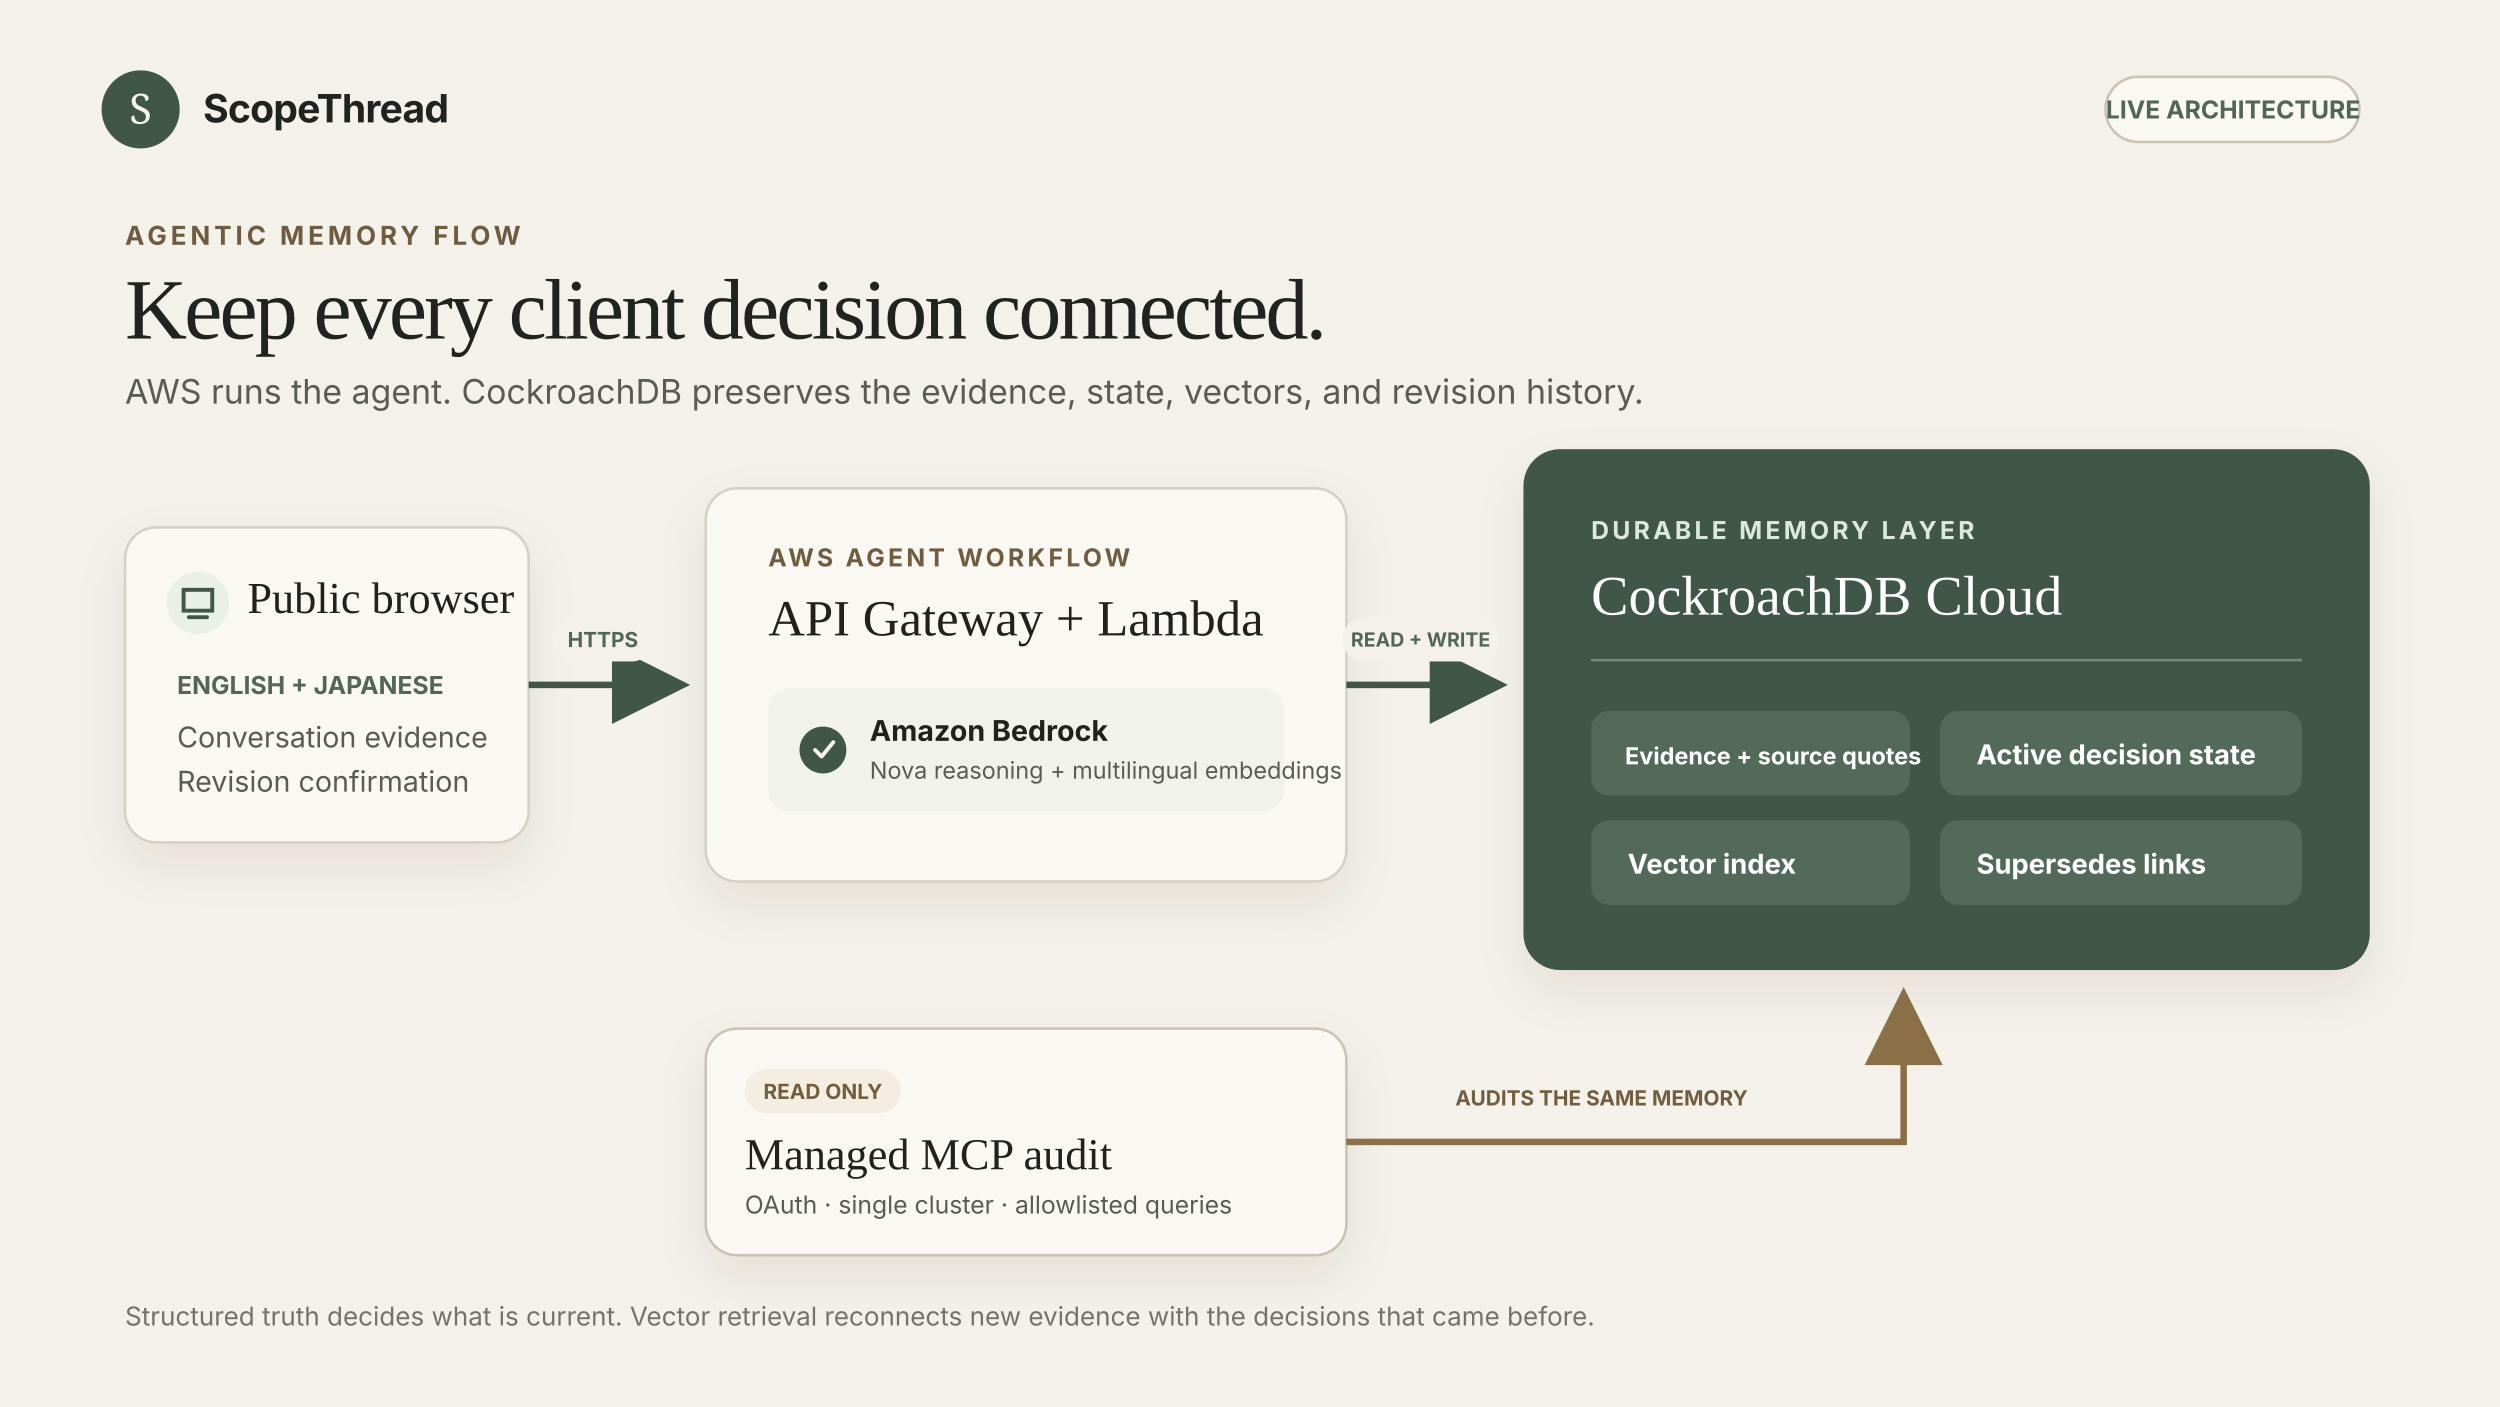
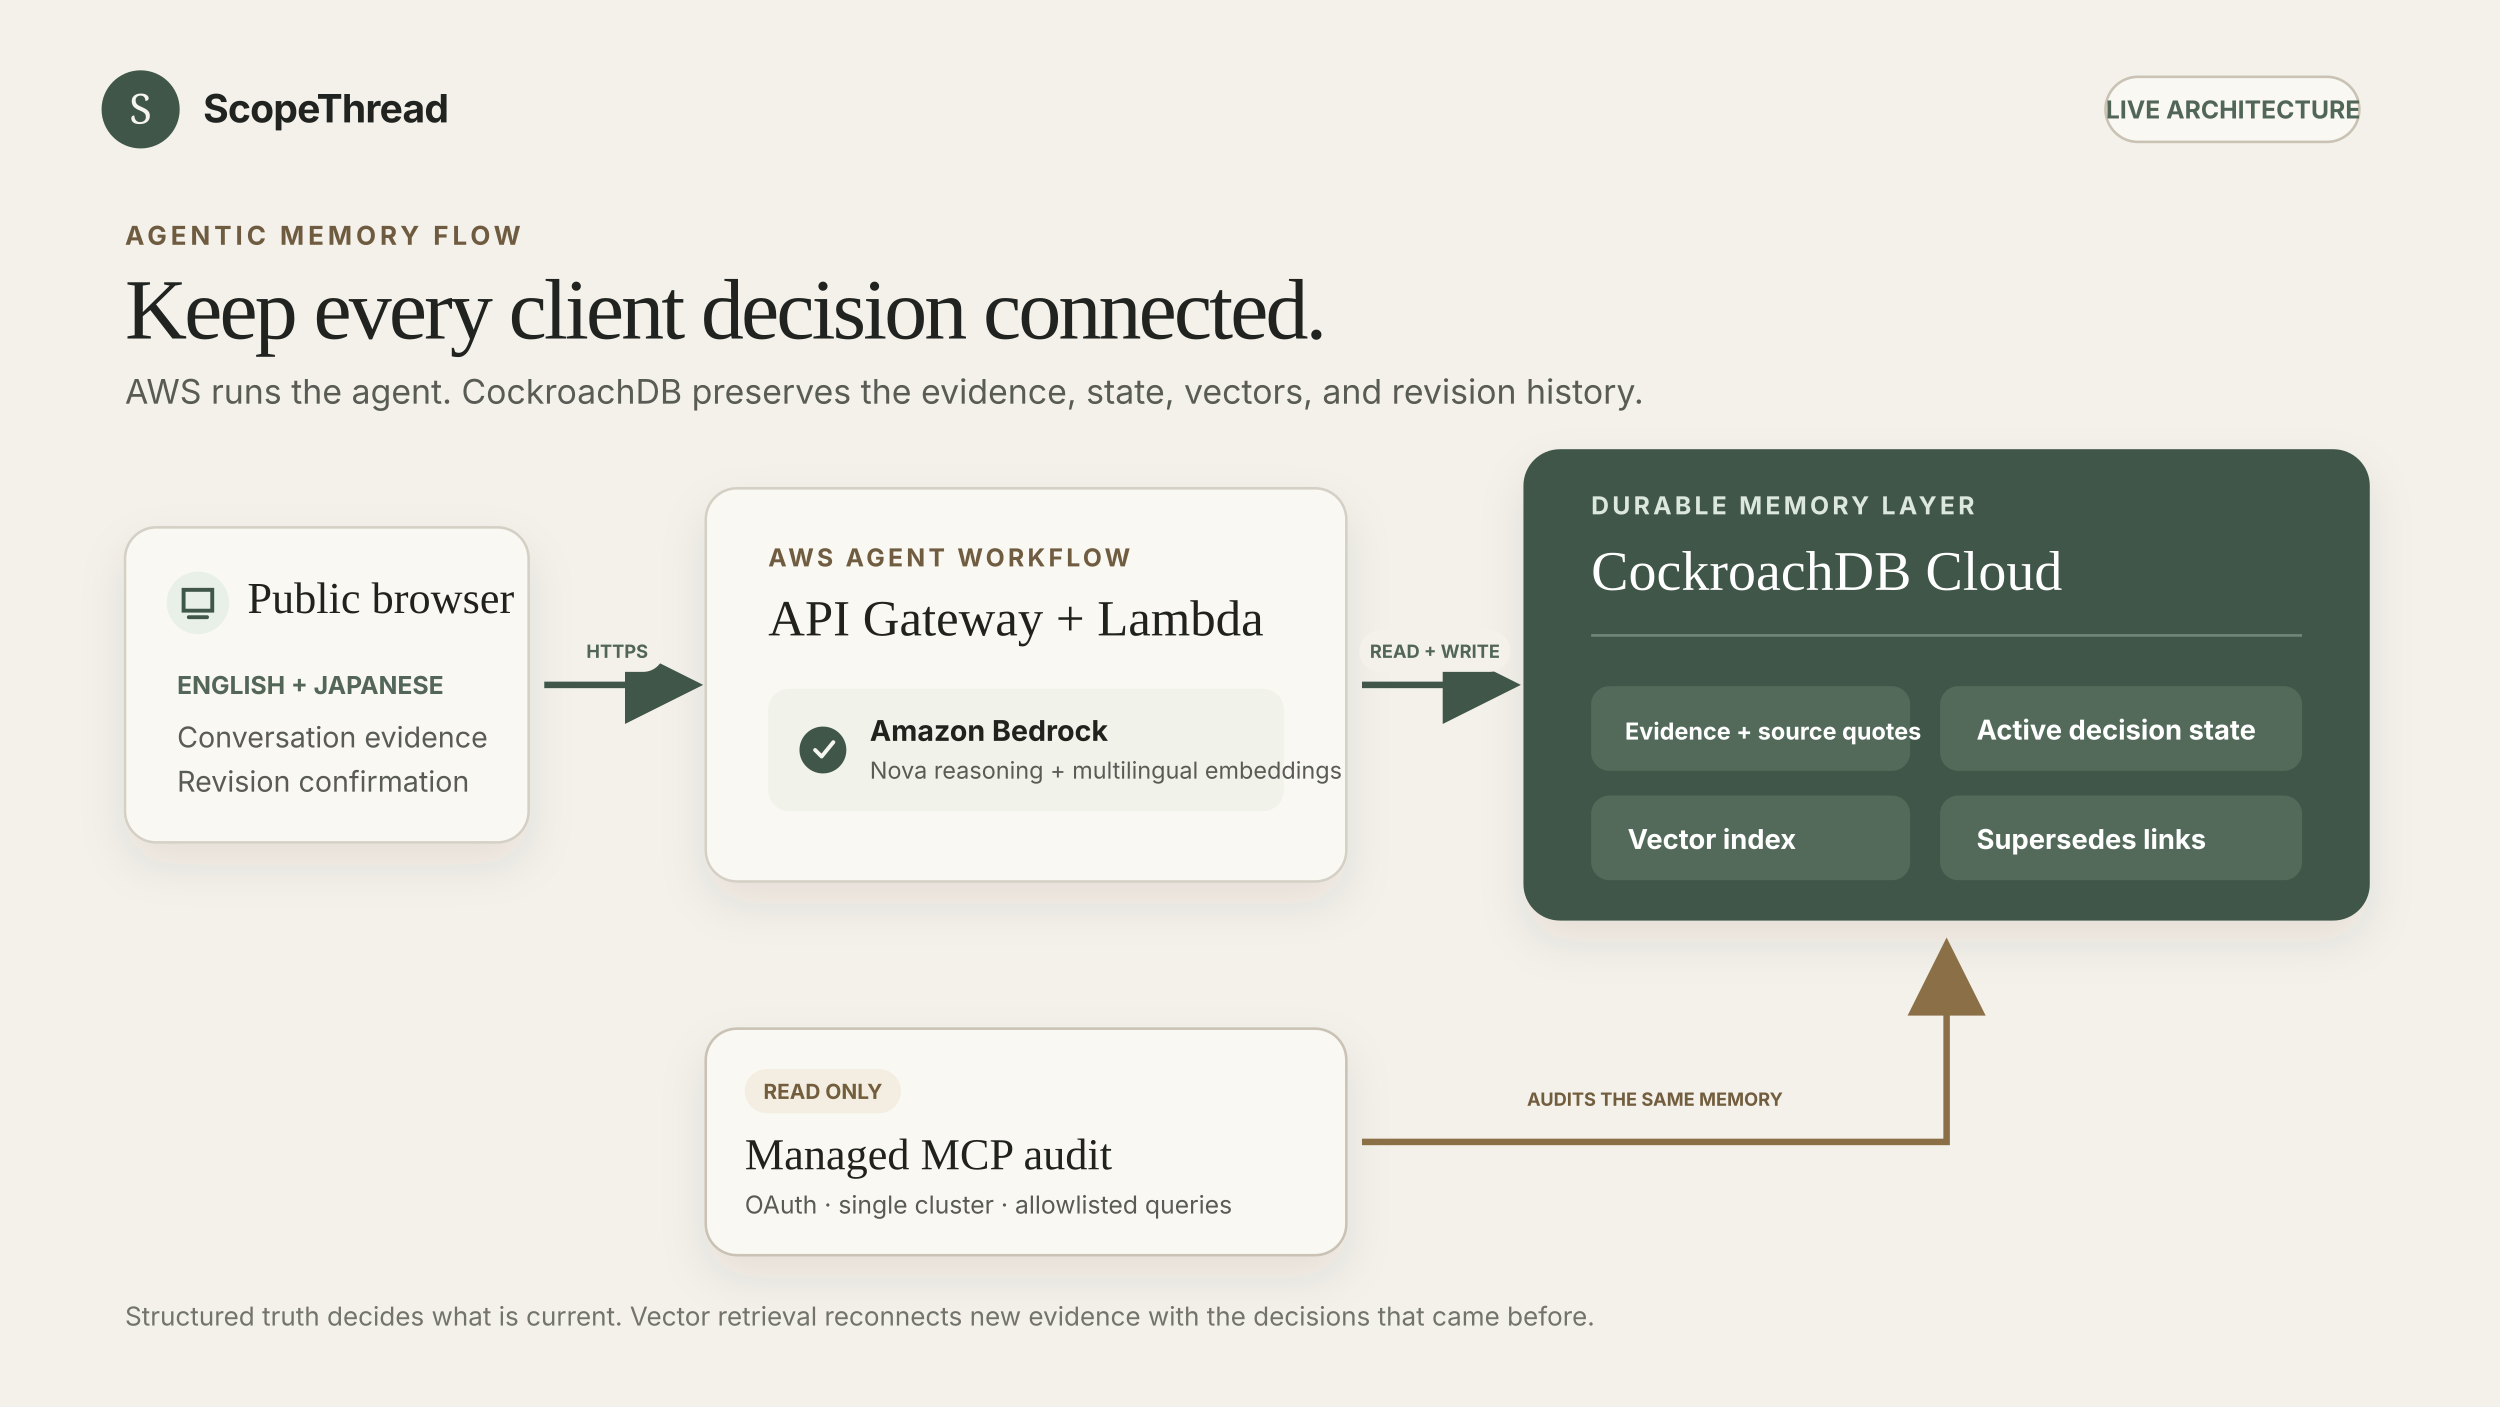
<svg xmlns="http://www.w3.org/2000/svg" width="1920" height="1080" viewBox="0 0 1920 1080" role="img" aria-labelledby="title description">
  <defs>
    <filter id="shadow" x="-20%" y="-20%" width="140%" height="160%">
      <feDropShadow dx="0" dy="16" stdDeviation="18" flood-color="#393025" flood-opacity="0.08" />
    </filter>
    <marker id="arrow-green" markerWidth="12" markerHeight="12" refX="10" refY="6" orient="auto">
      <path d="M0 0 L12 6 L0 12 Z" fill="#3f5648" />
    </marker>
    <marker id="arrow-brown" markerWidth="12" markerHeight="12" refX="10" refY="6" orient="auto">
      <path d="M0 0 L12 6 L0 12 Z" fill="#8b6f47" />
    </marker>
  </defs>
  <rect width="1920" height="1080" fill="#f3f1ea" />
  <circle cx="108" cy="84" r="30" fill="#3f5648" />
  <text x="108" y="95" text-anchor="middle" fill="#f7f5ef" font-family="Georgia, serif" font-size="32">S</text>
  <text x="156" y="94" fill="#20231f" font-family="Inter, Segoe UI, sans-serif" font-size="30" font-weight="700" letter-spacing="-0.6">ScopeThread</text>
  <rect x="1617" y="59" width="195" height="50" rx="25" fill="#faf8f2" stroke="#c9c2b5" stroke-width="2" />
  <text x="1715" y="91" text-anchor="middle" fill="#526658" font-family="Inter, Segoe UI, sans-serif" font-size="19" font-weight="700">LIVE ARCHITECTURE</text>
  <text x="96" y="188" fill="#6f5c40" font-family="Inter, Segoe UI, sans-serif" font-size="20" font-weight="750" letter-spacing="3">AGENTIC MEMORY FLOW</text>
  <text x="96" y="260" fill="#20231f" font-family="Georgia, Times New Roman, serif" font-size="66" letter-spacing="-2.2">Keep every client decision connected.</text>
  <text x="96" y="310" fill="#595b55" font-family="Inter, Segoe UI, sans-serif" font-size="26">AWS runs the agent. CockroachDB preserves the evidence, state, vectors, and revision history.</text>
  <g filter="url(#shadow)">
    <rect x="96" y="405" width="310" height="242" rx="24" fill="#faf8f2" stroke="#d5d0c5" stroke-width="2" />
    <circle cx="152" cy="463" r="24" fill="#e9f0e8" />
    <path d="M141 453 H163 V469 H141 Z M145 474 H159" fill="none" stroke="#3f5648" stroke-width="3" stroke-linecap="round" />
    <text x="190" y="463" dominant-baseline="middle" fill="#20231f" font-family="Georgia, Times New Roman, serif" font-size="34">Public browser</text>
    <text x="136" y="533" fill="#526658" font-family="Inter, Segoe UI, sans-serif" font-size="19" font-weight="750">ENGLISH + JAPANESE</text>
    <text x="136" y="574" fill="#595b55" font-family="Inter, Segoe UI, sans-serif" font-size="22">Conversation evidence</text>
    <text x="136" y="608" fill="#595b55" font-family="Inter, Segoe UI, sans-serif" font-size="22">Revision confirmation</text>
  </g>
  <g filter="url(#shadow)">
    <rect x="542" y="375" width="492" height="302" rx="24" fill="#faf8f2" stroke="#d5d0c5" stroke-width="2" />
    <text x="590" y="435" fill="#6f5c40" font-family="Inter, Segoe UI, sans-serif" font-size="19" font-weight="750" letter-spacing="2.5">AWS AGENT WORKFLOW</text>
    <text x="590" y="488" fill="#20231f" font-family="Georgia, Times New Roman, serif" font-size="39">API Gateway + Lambda</text>
    <rect x="590" y="529" width="396" height="94" rx="16" fill="#f1f2ea" />
    <circle cx="632" cy="576" r="18" fill="#3f5648" />
    <path d="M626 576 L631 581 L640 570" fill="none" stroke="#f7f5ef" stroke-width="3" stroke-linecap="round" stroke-linejoin="round" />
    <text x="668" y="569" fill="#20231f" font-family="Inter, Segoe UI, sans-serif" font-size="22" font-weight="700">Amazon Bedrock</text>
    <text x="668" y="598" fill="#595b55" font-family="Inter, Segoe UI, sans-serif" font-size="18">Nova reasoning + multilingual embeddings</text>
  </g>
  <g filter="url(#shadow)">
-     <rect x="1170" y="345" width="650" height="400" rx="28" fill="#3f5648" />
-     <text x="1222" y="414" fill="#dce7de" font-family="Inter, Segoe UI, sans-serif" font-size="19" font-weight="750" letter-spacing="2.5">DURABLE MEMORY LAYER</text>
-     <text x="1222" y="472" fill="#ffffff" font-family="Georgia, Times New Roman, serif" font-size="43">CockroachDB Cloud</text>
-     <line x1="1222" y1="507" x2="1768" y2="507" stroke="#70877a" stroke-width="2" />
+     <rect x="1170" y="345" width="650" height="362" rx="28" fill="#3f5648" />
+     <text x="1222" y="395" fill="#dce7de" font-family="Inter, Segoe UI, sans-serif" font-size="19" font-weight="750" letter-spacing="2.5">DURABLE MEMORY LAYER</text>
+     <text x="1222" y="453" fill="#ffffff" font-family="Georgia, Times New Roman, serif" font-size="43">CockroachDB Cloud</text>
+     <line x1="1222" y1="488" x2="1768" y2="488" stroke="#70877a" stroke-width="2" />
    <g font-family="Inter, Segoe UI, sans-serif">
-       <rect x="1222" y="546" width="245" height="65" rx="14" fill="#526b5a" />
-       <text x="1248" y="587" fill="#ffffff" font-size="18" font-weight="700">Evidence + source quotes</text>
-       <rect x="1490" y="546" width="278" height="65" rx="14" fill="#526b5a" />
-       <text x="1518" y="587" fill="#ffffff" font-size="21" font-weight="700">Active decision state</text>
-       <rect x="1222" y="630" width="245" height="65" rx="14" fill="#526b5a" />
-       <text x="1250" y="671" fill="#ffffff" font-size="21" font-weight="700">Vector index</text>
-       <rect x="1490" y="630" width="278" height="65" rx="14" fill="#526b5a" />
-       <text x="1518" y="671" fill="#ffffff" font-size="21" font-weight="700">Supersedes links</text>
+       <rect x="1222" y="527" width="245" height="65" rx="14" fill="#526b5a" />
+       <text x="1248" y="568" fill="#ffffff" font-size="18" font-weight="700">Evidence + source quotes</text>
+       <rect x="1490" y="527" width="278" height="65" rx="14" fill="#526b5a" />
+       <text x="1518" y="568" fill="#ffffff" font-size="21" font-weight="700">Active decision state</text>
+       <rect x="1222" y="611" width="245" height="65" rx="14" fill="#526b5a" />
+       <text x="1250" y="652" fill="#ffffff" font-size="21" font-weight="700">Vector index</text>
+       <rect x="1490" y="611" width="278" height="65" rx="14" fill="#526b5a" />
+       <text x="1518" y="652" fill="#ffffff" font-size="21" font-weight="700">Supersedes links</text>
    </g>
  </g>
-   <path d="M406 526 H520" fill="none" stroke="#3f5648" stroke-width="5" marker-end="url(#arrow-green)" />
-   <rect x="424" y="474" width="78" height="34" rx="17" fill="#f3f1ea" />
-   <text x="463" y="491" dominant-baseline="middle" text-anchor="middle" fill="#526658" font-family="Inter, Segoe UI, sans-serif" font-size="16" font-weight="700">HTTPS</text>
-   <path d="M1034 526 H1148" fill="none" stroke="#3f5648" stroke-width="5" marker-end="url(#arrow-green)" />
-   <rect x="1031" y="474" width="120" height="34" rx="17" fill="#f3f1ea" />
-   <text x="1091" y="491" dominant-baseline="middle" text-anchor="middle" fill="#526658" font-family="Inter, Segoe UI, sans-serif" font-size="15" font-weight="700">READ + WRITE</text>
+   <path d="M418 526 H530" fill="none" stroke="#3f5648" stroke-width="5" marker-end="url(#arrow-green)" />
+   <rect x="438" y="484" width="72" height="32" rx="16" fill="#f3f1ea" />
+   <text x="474" y="500" dominant-baseline="middle" text-anchor="middle" fill="#526658" font-family="Inter, Segoe UI, sans-serif" font-size="14" font-weight="700">HTTPS</text>
+   <path d="M1046 526 H1158" fill="none" stroke="#3f5648" stroke-width="5" marker-end="url(#arrow-green)" />
+   <rect x="1044" y="484" width="116" height="32" rx="16" fill="#f3f1ea" />
+   <text x="1102" y="500" dominant-baseline="middle" text-anchor="middle" fill="#526658" font-family="Inter, Segoe UI, sans-serif" font-size="14" font-weight="700">READ + WRITE</text>
  <g filter="url(#shadow)">
    <rect x="542" y="790" width="492" height="174" rx="24" fill="#faf8f2" stroke="#c9c2b5" stroke-width="2" />
    <rect x="572" y="821" width="120" height="34" rx="17" fill="#f4eee2" />
    <text x="632" y="844" text-anchor="middle" fill="#725d3e" font-family="Inter, Segoe UI, sans-serif" font-size="16" font-weight="750">READ ONLY</text>
    <text x="572" y="898" fill="#20231f" font-family="Georgia, Times New Roman, serif" font-size="34">Managed MCP audit</text>
    <text x="572" y="932" fill="#595b55" font-family="Inter, Segoe UI, sans-serif" font-size="19">OAuth · single cluster · allowlisted queries</text>
  </g>
-   <path d="M1034 877 H1462 V768" fill="none" stroke="#8b6f47" stroke-width="5" marker-end="url(#arrow-brown)" />
-   <rect x="1100" y="826" width="260" height="34" rx="17" fill="#f3f1ea" />
-   <text x="1230" y="843" dominant-baseline="middle" text-anchor="middle" fill="#725d3e" font-family="Inter, Segoe UI, sans-serif" font-size="16" font-weight="700">AUDITS THE SAME MEMORY</text>
+   <path d="M1046 877 H1495 V730" fill="none" stroke="#8b6f47" stroke-width="5" marker-end="url(#arrow-brown)" />
+   <rect x="1145" y="828" width="252" height="32" rx="16" fill="#f3f1ea" />
+   <text x="1271" y="844" dominant-baseline="middle" text-anchor="middle" fill="#725d3e" font-family="Inter, Segoe UI, sans-serif" font-size="14" font-weight="700">AUDITS THE SAME MEMORY</text>
  <text x="96" y="1018" fill="#71736c" font-family="Inter, Segoe UI, sans-serif" font-size="20">Structured truth decides what is current. Vector retrieval reconnects new evidence with the decisions that came before.</text>
</svg>
